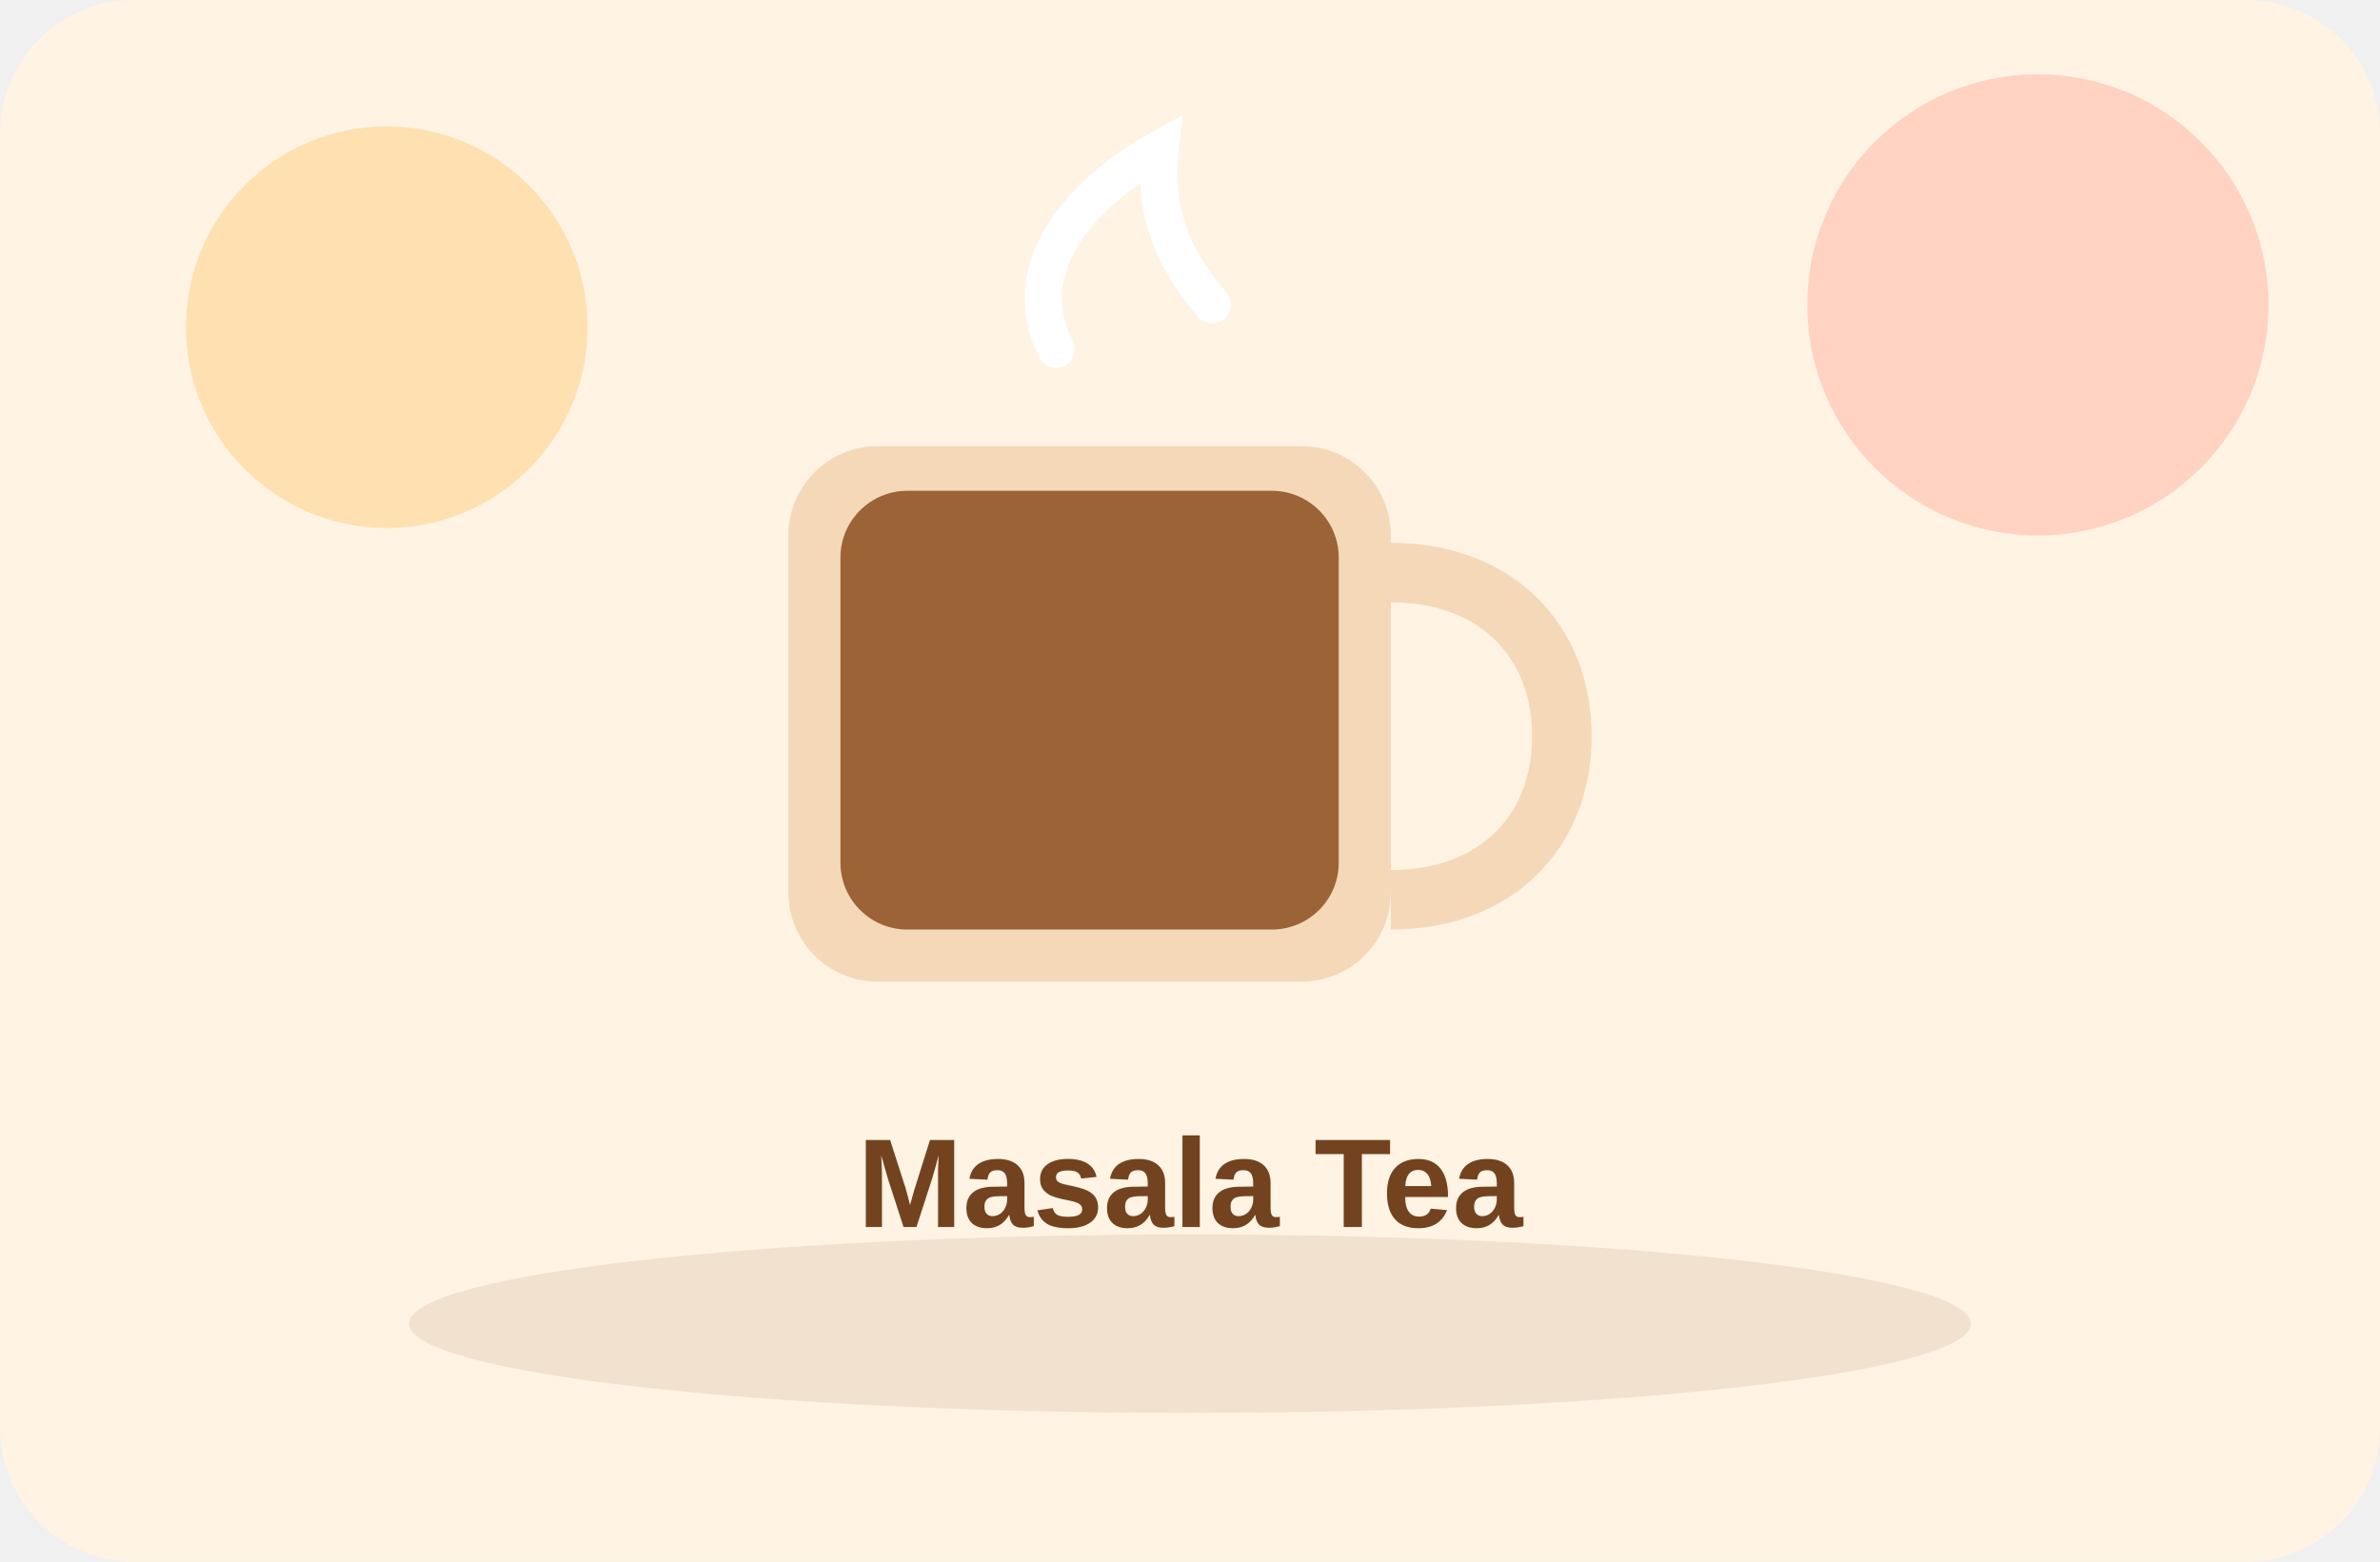
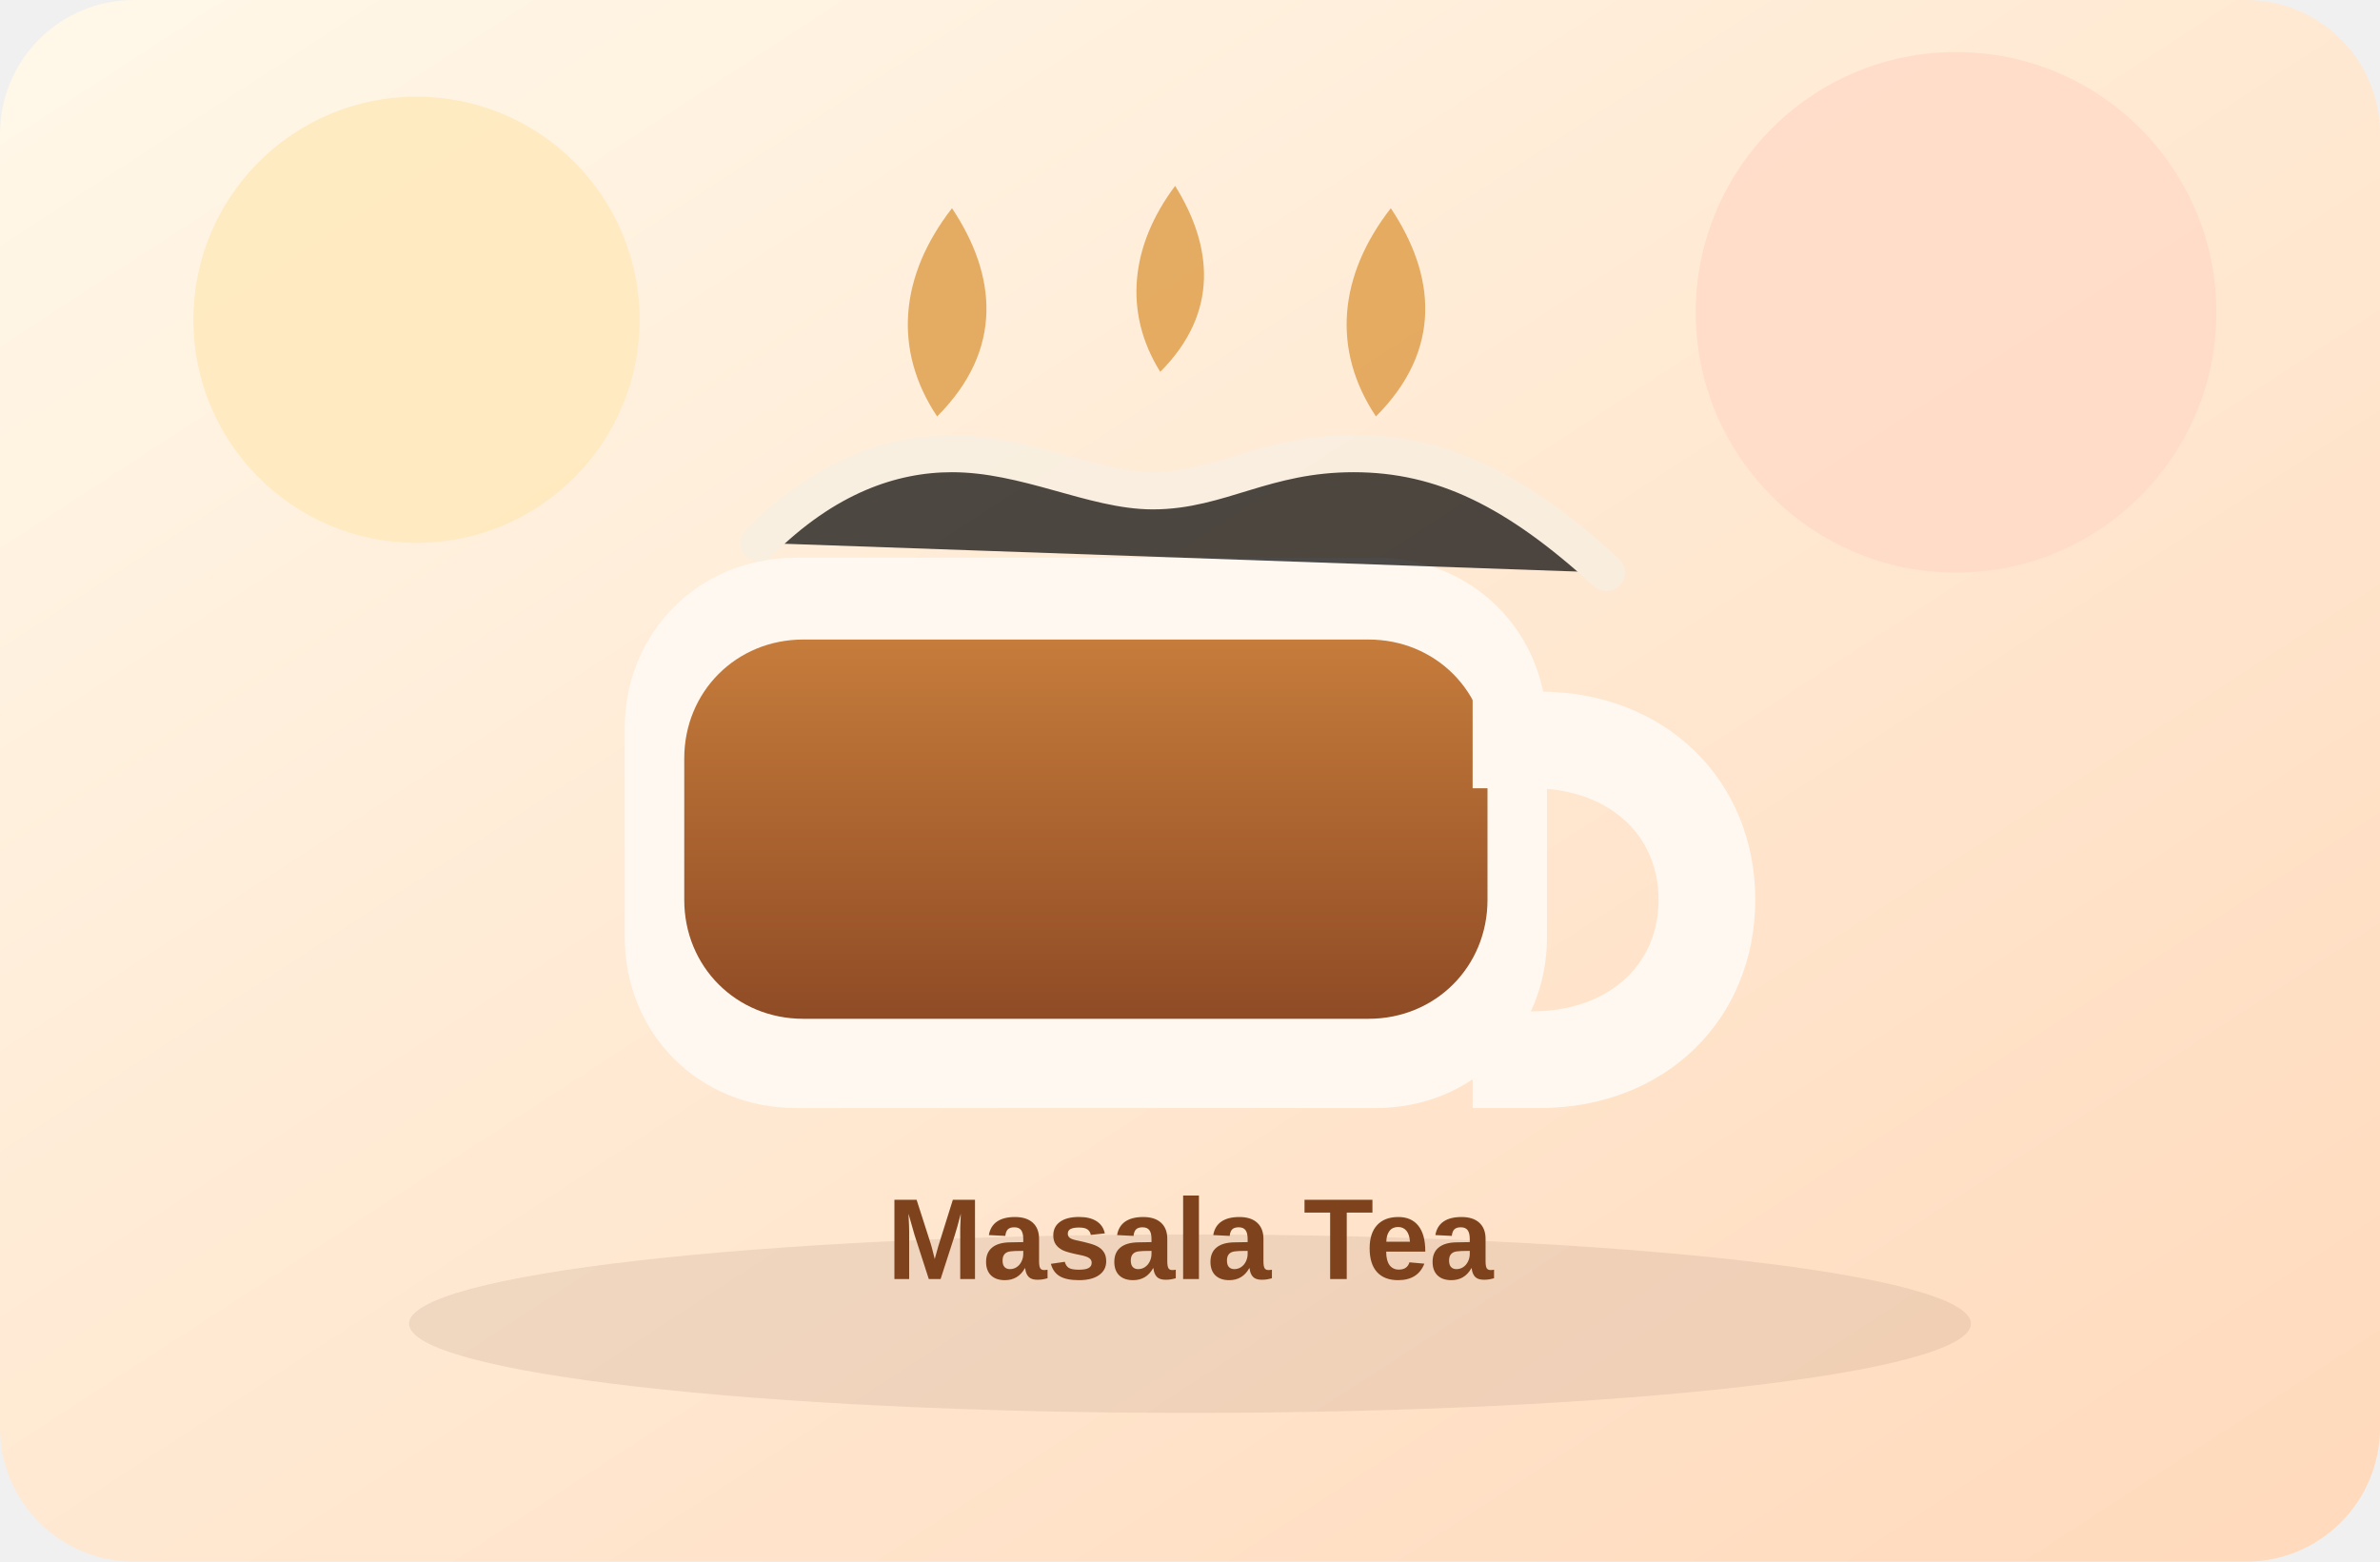
- <svg xmlns="http://www.w3.org/2000/svg" viewBox="0 0 640 420">
-   <rect width="640" height="420" rx="36" fill="#fff3e3" />
-   <circle cx="104" cy="88" r="54" fill="#ffe0b0" />
-   <circle cx="548" cy="82" r="62" fill="#ffd2c1" />
-   <ellipse cx="320" cy="356" rx="210" ry="24" fill="#d2b49a" opacity="0.28" />
-   <rect x="212" y="120" width="162" height="144" rx="24" fill="#f4d8b8" />
-   <rect x="226" y="132" width="134" height="118" rx="18" fill="#9b6336" />
-   <path d="M374 154c28 0 46 18 46 44s-18 44-46 44" fill="none" stroke="#f4d8b8" stroke-width="16" />
-   <path d="M284 94c-12-24 10-44 28-54-2 18 4 30 14 42" fill="none" stroke="#ffffff" stroke-width="10" stroke-linecap="round" />
-   <text x="320" y="330" text-anchor="middle" font-family="Manrope, Arial, sans-serif" font-size="34" font-weight="800" fill="#73431f">Masala Tea</text>
+ <svg xmlns="http://www.w3.org/2000/svg" viewBox="0 0 640 420" role="img" aria-labelledby="title desc">
+   <defs>
+     <linearGradient id="bg" x1="0%" y1="0%" x2="100%" y2="100%">
+       <stop offset="0%" stop-color="#fff8e9" />
+       <stop offset="100%" stop-color="#ffd9bb" />
+     </linearGradient>
+     <linearGradient id="tea" x1="0%" y1="0%" x2="0%" y2="100%">
+       <stop offset="0%" stop-color="#c67c3b" />
+       <stop offset="100%" stop-color="#8f4b25" />
+     </linearGradient>
+   </defs>
+   <rect width="640" height="420" rx="36" fill="url(#bg)" />
+   <circle cx="112" cy="86" r="60" fill="#ffe8b8" opacity="0.78" />
+   <circle cx="526" cy="84" r="70" fill="#ffd8c5" opacity="0.72" />
+   <ellipse cx="320" cy="356" rx="210" ry="24" fill="#c0a08a" opacity="0.24" />
+   <path d="M214 150h156c26 0 46 20 46 46v56c0 26-20 46-46 46H214c-26 0-46-20-46-46v-56c0-26 20-46 46-46z" fill="#fff8f0" />
+   <path d="M216 172h152c18 0 32 14 32 32v38c0 18-14 32-32 32H216c-18 0-32-14-32-32v-38c0-18 14-32 32-32z" fill="url(#tea)" />
+   <path d="M414 186c34 0 58 24 58 56s-24 56-58 56h-18v-26h16c20 0 34-12 34-30s-14-30-34-30h-16v-26z" fill="#fff8f0" />
+   <path d="M204 146c18-18 36-24 52-24 20 0 38 10 54 10 18 0 30-10 54-10 24 0 44 10 68 32" stroke="#f6efe2" stroke-width="10" stroke-linecap="round" opacity="0.7" />
+   <path d="M252 112c-12-18-10-38 4-56 12 18 14 38-4 56z" fill="#d99133" opacity="0.72" />
+   <path d="M312 100c-10-16-8-34 4-50 10 16 12 34-4 50z" fill="#d99133" opacity="0.72" />
+   <path d="M370 112c-12-18-10-38 4-56 12 18 14 38-4 56z" fill="#d99133" opacity="0.72" />
+   <text x="320" y="344" text-anchor="middle" font-family="Manrope, Arial, sans-serif" font-size="31" font-weight="800" fill="#7e431d">Masala Tea</text>
</svg>
